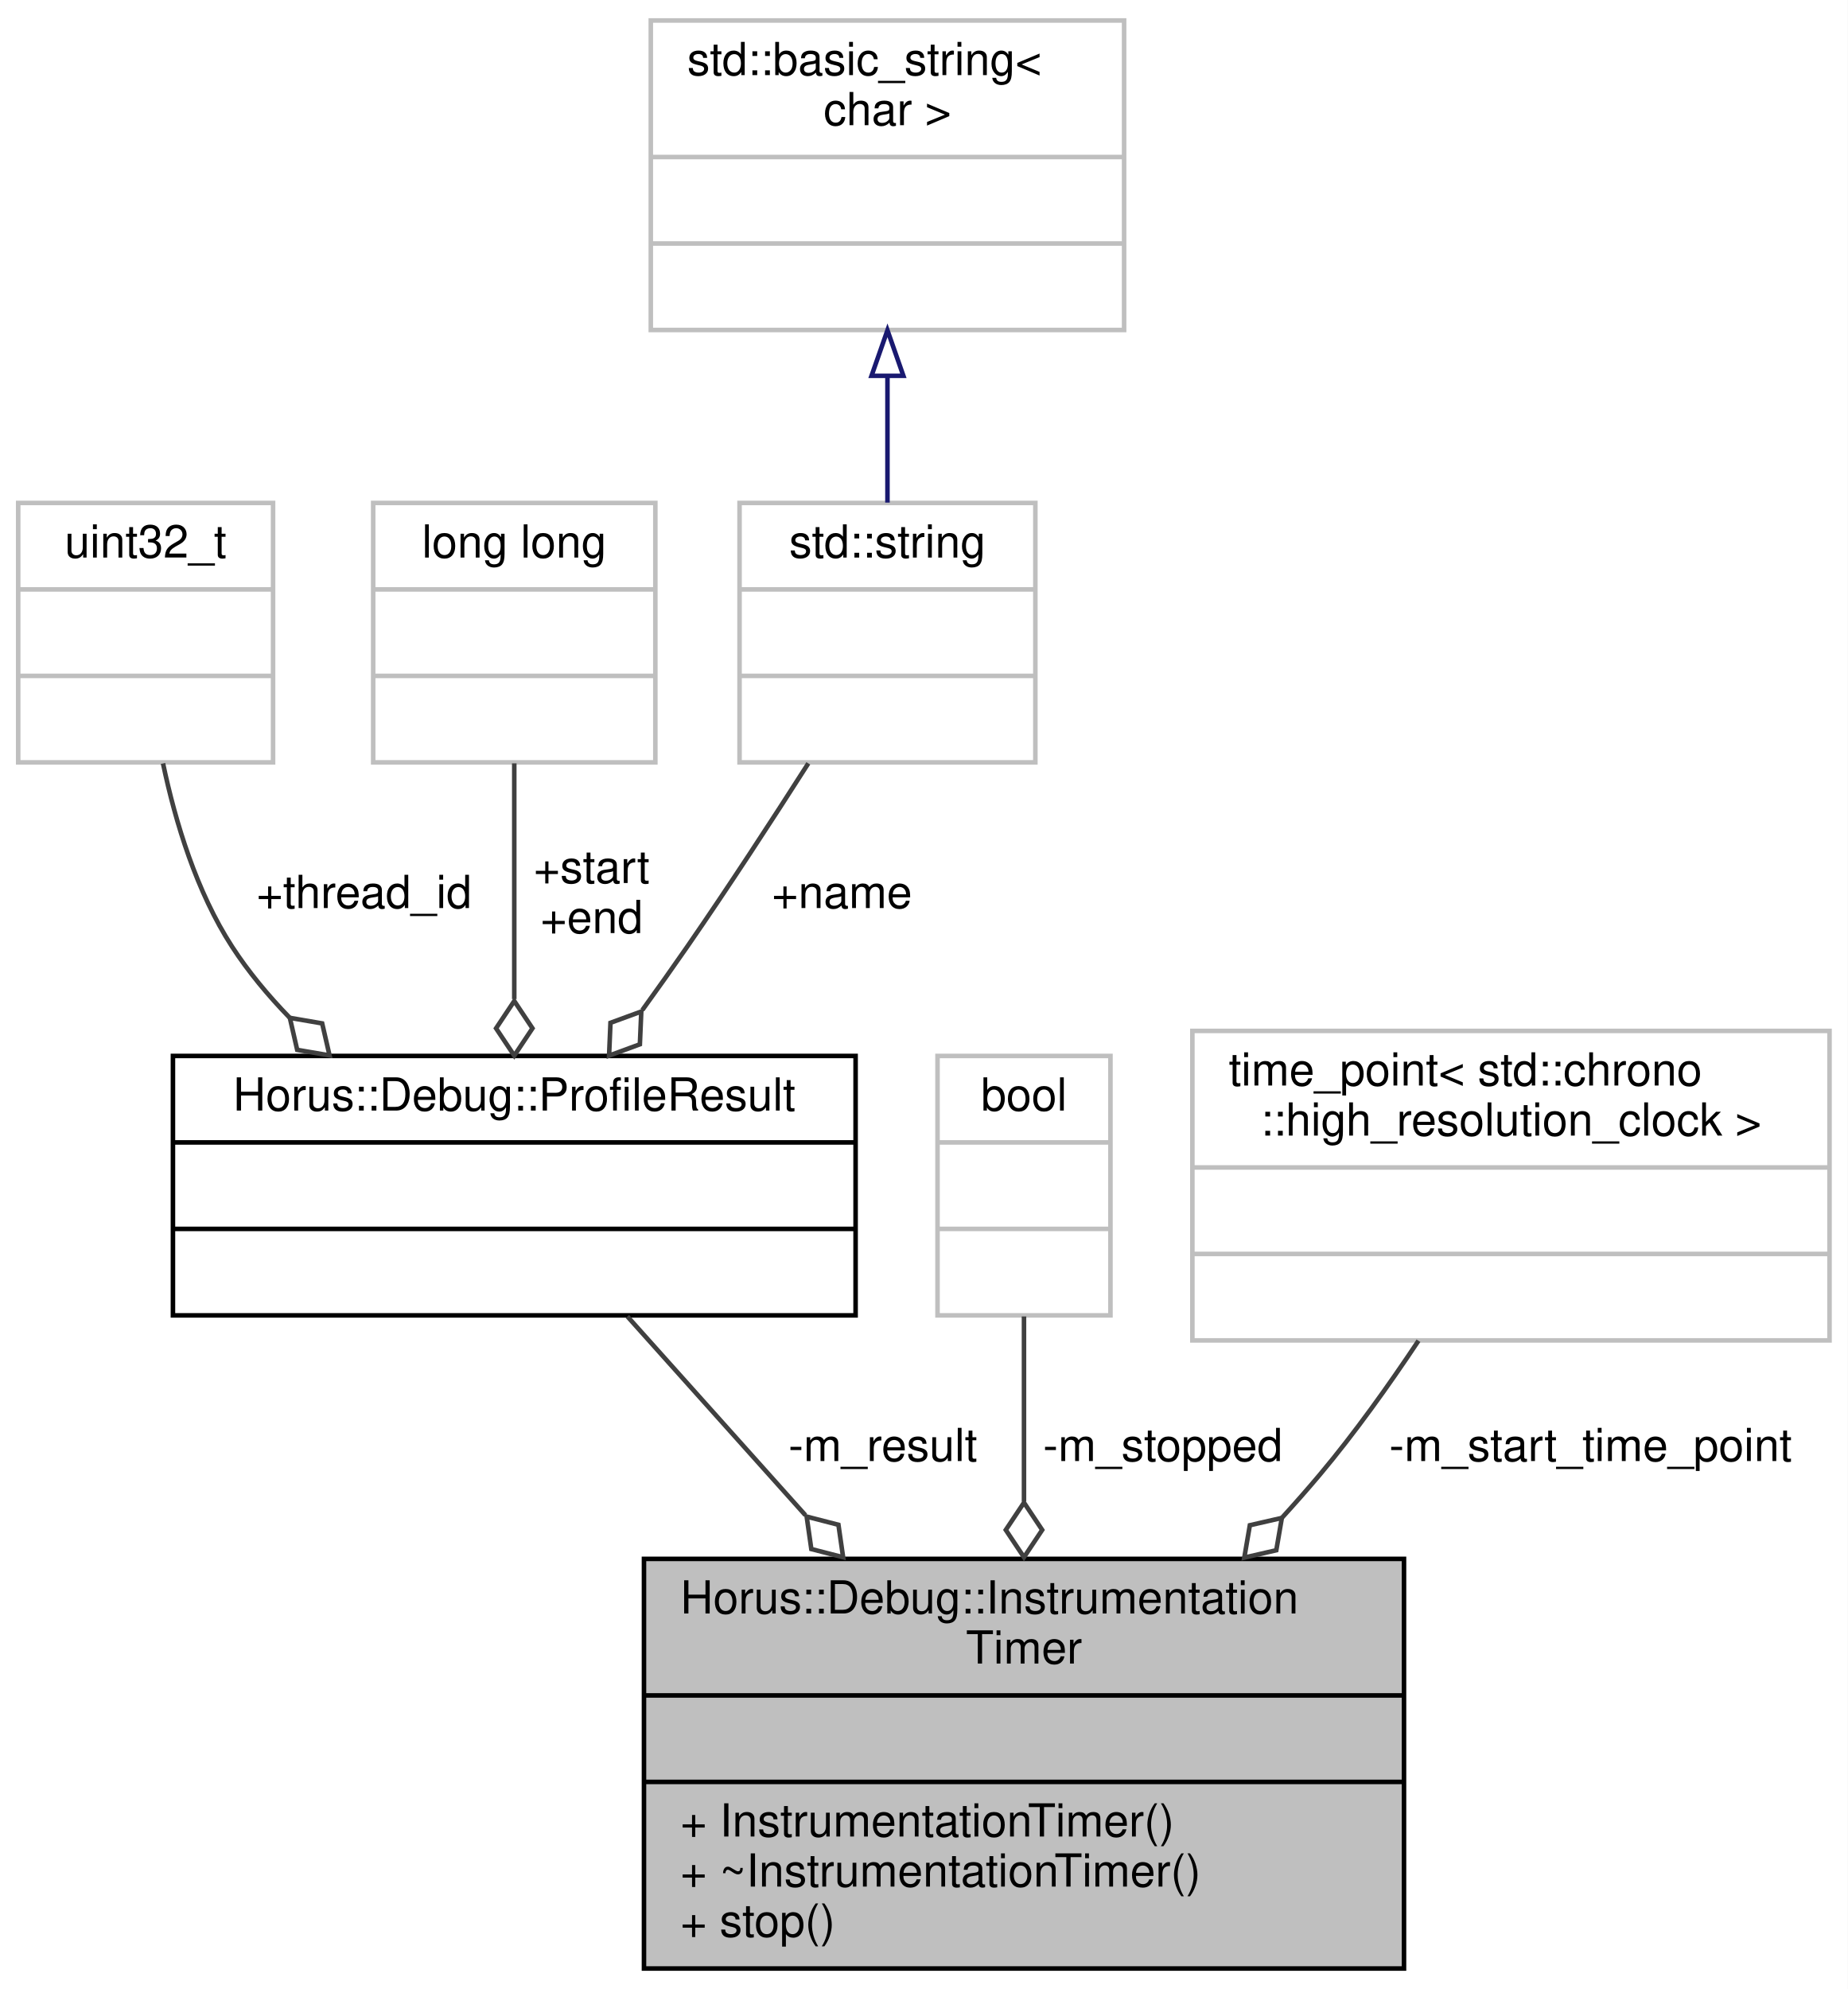
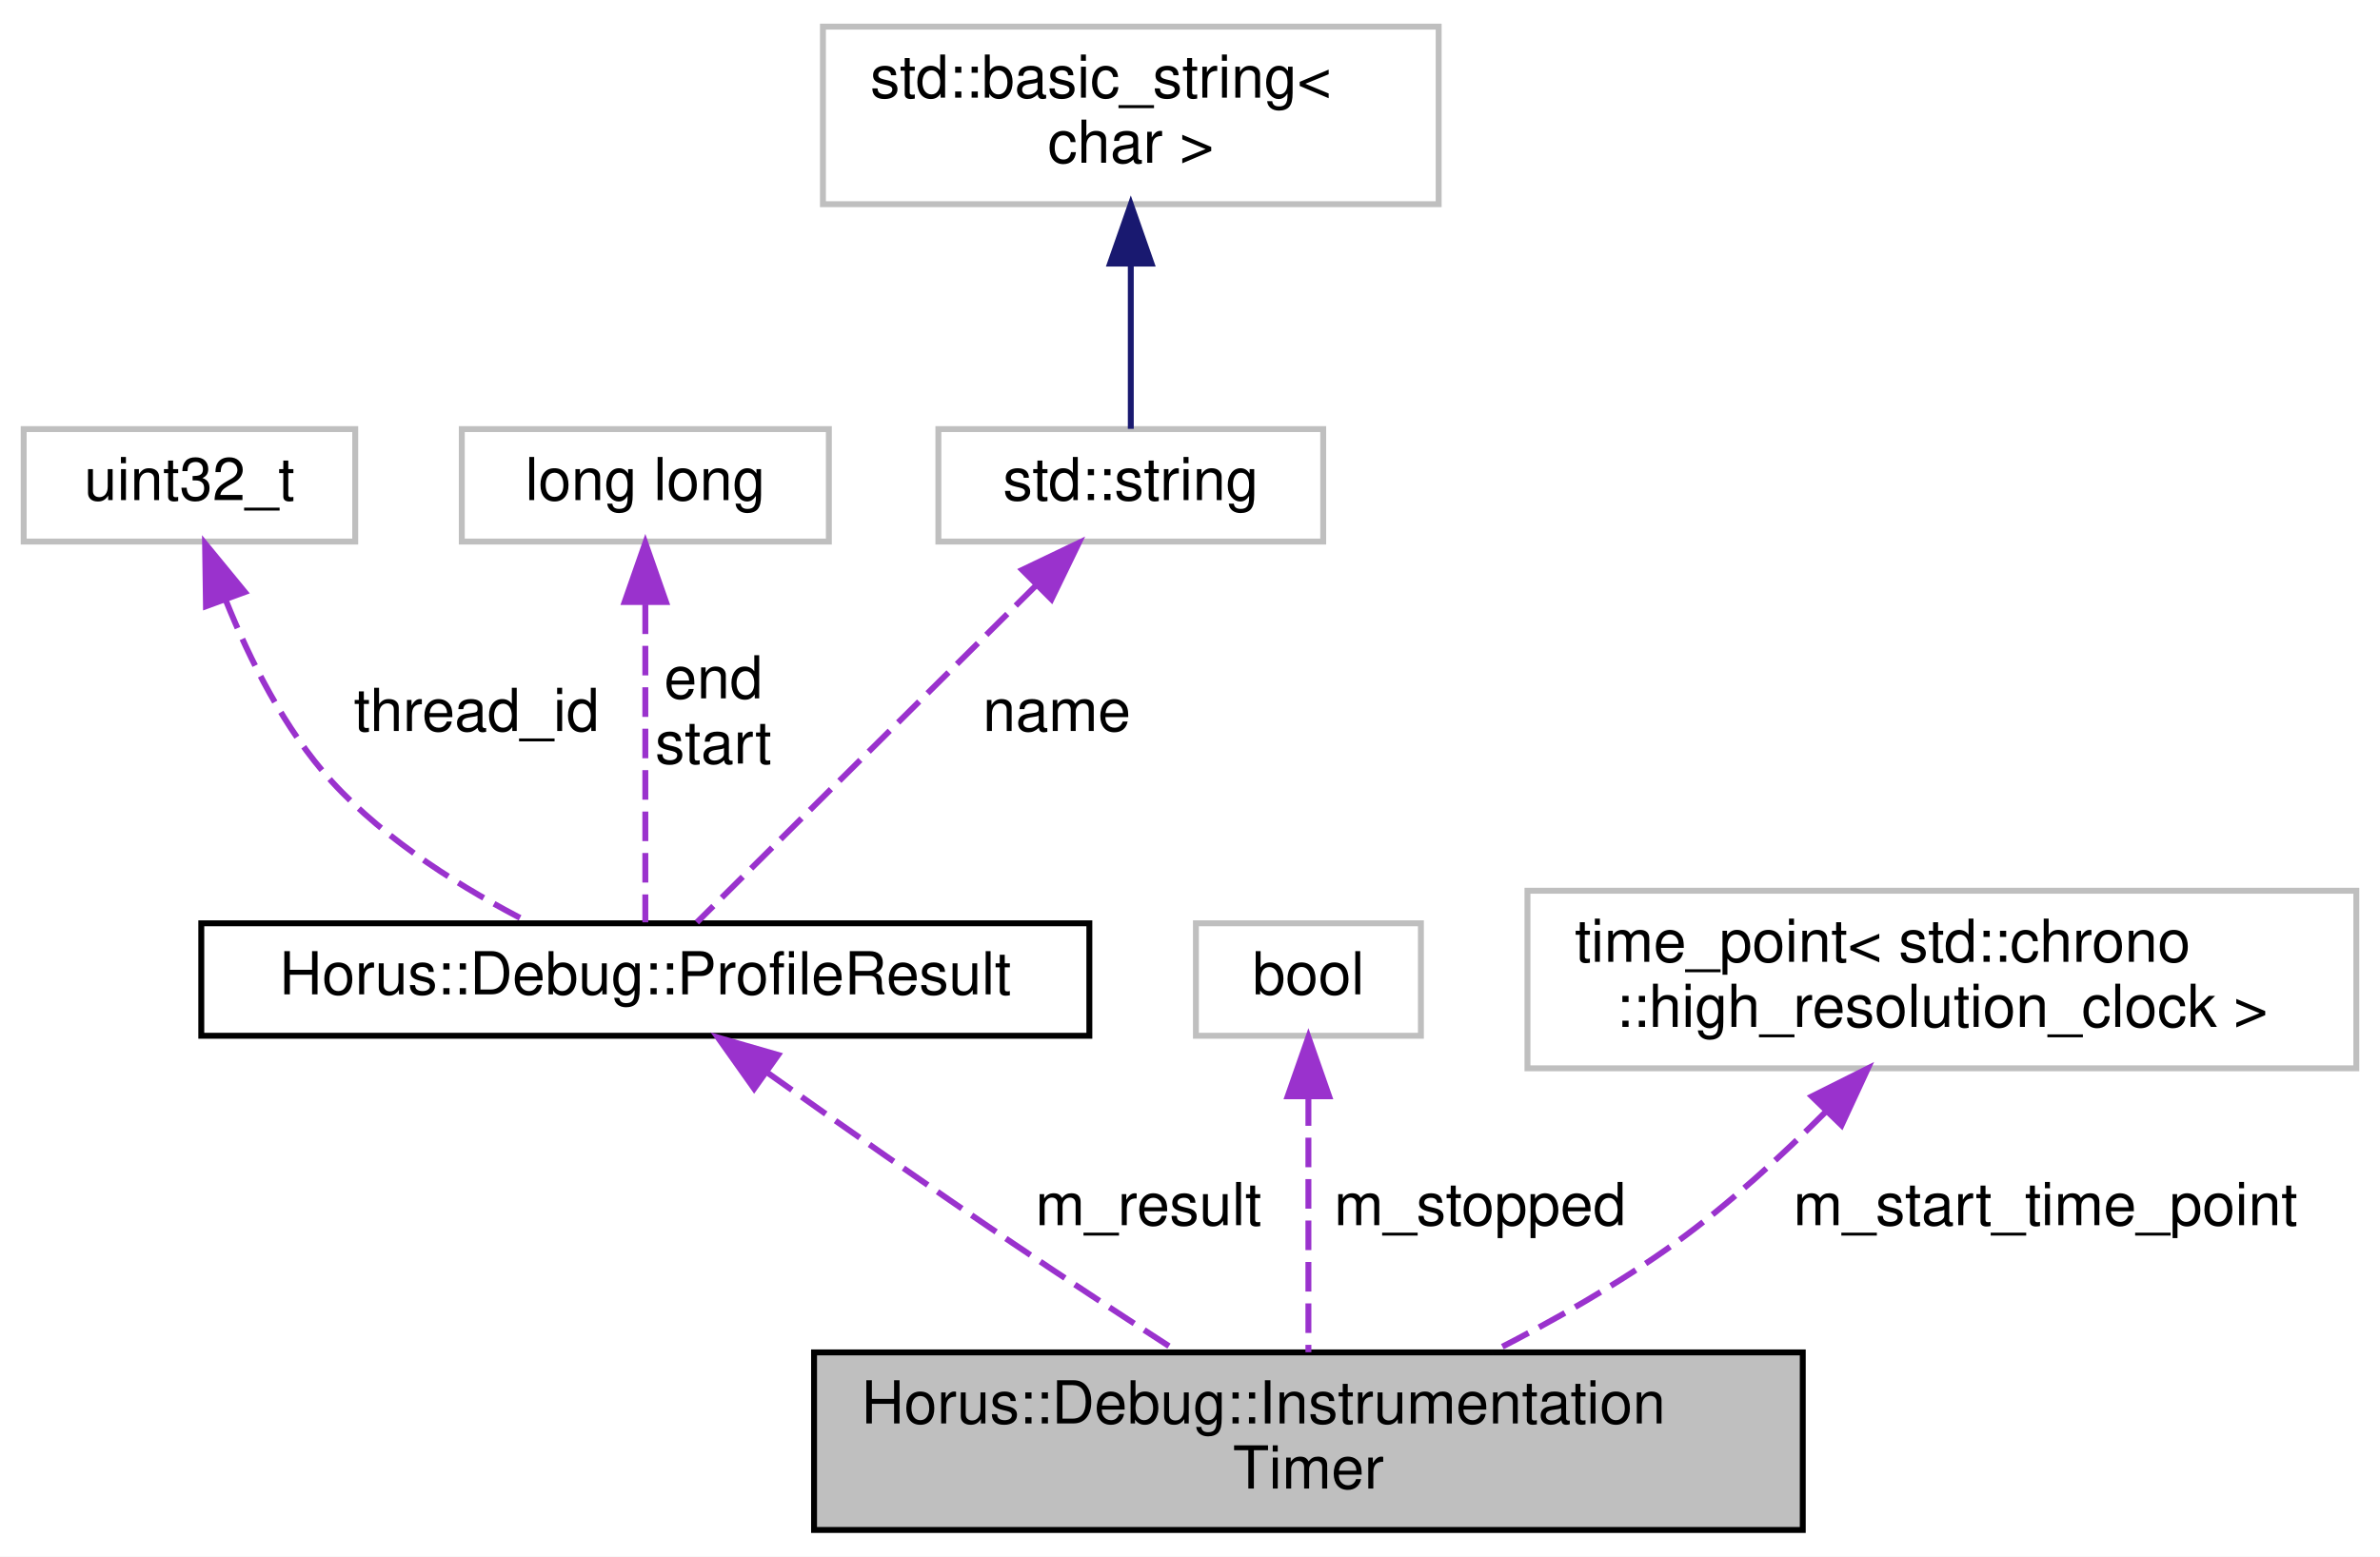
- <svg xmlns="http://www.w3.org/2000/svg" xmlns:xlink="http://www.w3.org/1999/xlink" width="406pt" height="437pt" viewBox="0.00 0.00 406.00 437.00">
-   <g id="graph0" class="graph" transform="scale(1 1) rotate(0) translate(4 433)">
-     <polygon fill="white" stroke="transparent" points="-4,4 -4,-433 402,-433 402,4 -4,4" />
+ <svg xmlns="http://www.w3.org/2000/svg" xmlns:xlink="http://www.w3.org/1999/xlink" width="402pt" height="263pt" viewBox="0.00 0.00 402.00 263.00">
+   <g id="graph0" class="graph" transform="scale(1 1) rotate(0) translate(4 259)">
+     <polygon fill="white" stroke="transparent" points="-4,4 -4,-259 398,-259 398,4 -4,4" />
    <g id="node1" class="node">
      <g id="a_node1">
        <a xlink:title=" ">
-           <polygon fill="#bfbfbf" stroke="black" points="137.5,-0.5 137.5,-90.5 304.5,-90.5 304.5,-0.5 137.5,-0.5" />
-           <text text-anchor="start" x="145.5" y="-78.5" font-family="Helvetica,sans-Serif" font-size="10.00">Horus::Debug::Instrumentation</text>
-           <text text-anchor="middle" x="221" y="-67.5" font-family="Helvetica,sans-Serif" font-size="10.00">Timer</text>
-           <polyline fill="none" stroke="black" points="137.5,-60.5 304.5,-60.5 " />
-           <text text-anchor="middle" x="221" y="-48.5" font-family="Helvetica,sans-Serif" font-size="10.00"> </text>
-           <polyline fill="none" stroke="black" points="137.5,-41.5 304.5,-41.5 " />
-           <text text-anchor="start" x="145.5" y="-29.5" font-family="Helvetica,sans-Serif" font-size="10.00">+ InstrumentationTimer()</text>
-           <text text-anchor="start" x="145.5" y="-18.5" font-family="Helvetica,sans-Serif" font-size="10.00">+ ~InstrumentationTimer()</text>
-           <text text-anchor="start" x="145.5" y="-7.5" font-family="Helvetica,sans-Serif" font-size="10.00">+ stop()</text>
+           <polygon fill="#bfbfbf" stroke="black" points="133.5,-0.5 133.5,-30.5 300.5,-30.5 300.5,-0.5 133.5,-0.5" />
+           <text text-anchor="start" x="141.5" y="-18.5" font-family="Helvetica,sans-Serif" font-size="10.00">Horus::Debug::Instrumentation</text>
+           <text text-anchor="middle" x="217" y="-7.5" font-family="Helvetica,sans-Serif" font-size="10.00">Timer</text>
        </a>
      </g>
    </g>
    <g id="node2" class="node">
      <g id="a_node2">
        <a xlink:href="struct_horus_1_1_debug_1_1_profile_result.html" target="_top" xlink:title=" ">
-           <polygon fill="white" stroke="black" points="34,-144 34,-201 184,-201 184,-144 34,-144" />
-           <text text-anchor="middle" x="109" y="-189" font-family="Helvetica,sans-Serif" font-size="10.00">Horus::Debug::ProfileResult</text>
-           <polyline fill="none" stroke="black" points="34,-182 184,-182 " />
-           <text text-anchor="middle" x="109" y="-170" font-family="Helvetica,sans-Serif" font-size="10.00"> </text>
-           <polyline fill="none" stroke="black" points="34,-163 184,-163 " />
-           <text text-anchor="middle" x="109" y="-151" font-family="Helvetica,sans-Serif" font-size="10.00"> </text>
+           <polygon fill="white" stroke="black" points="30,-84 30,-103 180,-103 180,-84 30,-84" />
+           <text text-anchor="middle" x="105" y="-91" font-family="Helvetica,sans-Serif" font-size="10.00">Horus::Debug::ProfileResult</text>
        </a>
      </g>
    </g>
    <g id="edge1" class="edge">
-       <path fill="none" stroke="#404040" d="M133.86,-143.76C145.38,-130.89 159.49,-115.15 172.97,-100.1" />
-       <polygon fill="none" stroke="#404040" points="173.25,-99.79 174.27,-92.66 181.26,-90.86 180.23,-97.99 173.25,-99.79" />
-       <text text-anchor="middle" x="190" y="-112" font-family="Helvetica,sans-Serif" font-size="10.00"> -m_result</text>
+       <path fill="none" stroke="#9a32cd" stroke-dasharray="5,2" d="M125.68,-77.72C137.67,-69.21 153.11,-58.38 167,-49 176.09,-42.86 186.23,-36.23 194.98,-30.57" />
+       <polygon fill="#9a32cd" stroke="#9a32cd" points="123.38,-75.06 117.26,-83.7 127.44,-80.76 123.38,-75.06" />
+       <text text-anchor="middle" x="190" y="-52" font-family="Helvetica,sans-Serif" font-size="10.00"> m_result</text>
    </g>
    <g id="node3" class="node">
      <g id="a_node3">
        <a xlink:title=" ">
-           <polygon fill="white" stroke="#bfbfbf" points="0,-265.5 0,-322.5 56,-322.5 56,-265.5 0,-265.5" />
-           <text text-anchor="middle" x="28" y="-310.5" font-family="Helvetica,sans-Serif" font-size="10.00">uint32_t</text>
-           <polyline fill="none" stroke="#bfbfbf" points="0,-303.5 56,-303.5 " />
-           <text text-anchor="middle" x="28" y="-291.5" font-family="Helvetica,sans-Serif" font-size="10.00"> </text>
-           <polyline fill="none" stroke="#bfbfbf" points="0,-284.5 56,-284.5 " />
-           <text text-anchor="middle" x="28" y="-272.5" font-family="Helvetica,sans-Serif" font-size="10.00"> </text>
+           <polygon fill="white" stroke="#bfbfbf" points="0,-167.5 0,-186.5 56,-186.5 56,-167.5 0,-167.5" />
+           <text text-anchor="middle" x="28" y="-174.5" font-family="Helvetica,sans-Serif" font-size="10.00">uint32_t</text>
        </a>
      </g>
    </g>
    <g id="edge2" class="edge">
-       <path fill="none" stroke="#404040" d="M31.82,-265.27C34.56,-252.27 39.2,-237.03 47,-225 50.57,-219.5 54.91,-214.28 59.62,-209.43" />
-       <polygon fill="none" stroke="#404040" points="59.69,-209.37 61.3,-202.34 68.41,-201.12 66.79,-208.15 59.69,-209.37" />
-       <text text-anchor="middle" x="76" y="-233.5" font-family="Helvetica,sans-Serif" font-size="10.00"> +thread_id</text>
+       <path fill="none" stroke="#9a32cd" stroke-dasharray="5,2" d="M34.18,-157.48C38.14,-147.62 44.04,-135.75 52,-127 61.3,-116.78 74.55,-108.65 85.47,-103.08" />
+       <polygon fill="#9a32cd" stroke="#9a32cd" points="30.79,-156.57 30.64,-167.16 37.36,-158.97 30.79,-156.57" />
+       <text text-anchor="middle" x="76.5" y="-135.5" font-family="Helvetica,sans-Serif" font-size="10.00"> thread_id</text>
    </g>
    <g id="node4" class="node">
      <g id="a_node4">
        <a xlink:title=" ">
-           <polygon fill="white" stroke="#bfbfbf" points="78,-265.5 78,-322.5 140,-322.5 140,-265.5 78,-265.5" />
-           <text text-anchor="middle" x="109" y="-310.5" font-family="Helvetica,sans-Serif" font-size="10.00">long long</text>
-           <polyline fill="none" stroke="#bfbfbf" points="78,-303.5 140,-303.5 " />
-           <text text-anchor="middle" x="109" y="-291.5" font-family="Helvetica,sans-Serif" font-size="10.00"> </text>
-           <polyline fill="none" stroke="#bfbfbf" points="78,-284.5 140,-284.5 " />
-           <text text-anchor="middle" x="109" y="-272.5" font-family="Helvetica,sans-Serif" font-size="10.00"> </text>
+           <polygon fill="white" stroke="#bfbfbf" points="74,-167.5 74,-186.5 136,-186.5 136,-167.5 74,-167.5" />
+           <text text-anchor="middle" x="105" y="-174.5" font-family="Helvetica,sans-Serif" font-size="10.00">long long</text>
        </a>
      </g>
    </g>
    <g id="edge3" class="edge">
-       <path fill="none" stroke="#404040" d="M109,-265.28C109,-249.9 109,-230.49 109,-213.49" />
-       <polygon fill="none" stroke="#404040" points="109,-213.07 105,-207.07 109,-201.07 113,-207.07 109,-213.07" />
-       <text text-anchor="middle" x="126" y="-239" font-family="Helvetica,sans-Serif" font-size="10.00"> +start</text>
-       <text text-anchor="middle" x="126" y="-228" font-family="Helvetica,sans-Serif" font-size="10.00">+end</text>
+       <path fill="none" stroke="#9a32cd" stroke-dasharray="5,2" d="M105,-156.88C105,-139.9 105,-115.87 105,-103.16" />
+       <polygon fill="#9a32cd" stroke="#9a32cd" points="101.5,-157.28 105,-167.28 108.5,-157.28 101.5,-157.28" />
+       <text text-anchor="middle" x="116.5" y="-141" font-family="Helvetica,sans-Serif" font-size="10.00"> end</text>
+       <text text-anchor="middle" x="116.5" y="-130" font-family="Helvetica,sans-Serif" font-size="10.00">start</text>
    </g>
    <g id="node5" class="node">
      <g id="a_node5">
        <a xlink:title="STL class.">
-           <polygon fill="white" stroke="#bfbfbf" points="158.5,-265.5 158.5,-322.5 223.5,-322.5 223.5,-265.5 158.5,-265.5" />
-           <text text-anchor="middle" x="191" y="-310.5" font-family="Helvetica,sans-Serif" font-size="10.00">std::string</text>
-           <polyline fill="none" stroke="#bfbfbf" points="158.5,-303.5 223.5,-303.5 " />
-           <text text-anchor="middle" x="191" y="-291.5" font-family="Helvetica,sans-Serif" font-size="10.00"> </text>
-           <polyline fill="none" stroke="#bfbfbf" points="158.5,-284.5 223.5,-284.5 " />
-           <text text-anchor="middle" x="191" y="-272.5" font-family="Helvetica,sans-Serif" font-size="10.00"> </text>
+           <polygon fill="white" stroke="#bfbfbf" points="154.5,-167.5 154.5,-186.5 219.5,-186.5 219.5,-167.5 154.5,-167.5" />
+           <text text-anchor="middle" x="187" y="-174.5" font-family="Helvetica,sans-Serif" font-size="10.00">std::string</text>
        </a>
      </g>
    </g>
    <g id="edge4" class="edge">
-       <path fill="none" stroke="#404040" d="M173.61,-265.28C165.67,-252.85 156.04,-238.07 147,-225 143.86,-220.46 140.5,-215.73 137.14,-211.08" />
-       <polygon fill="none" stroke="#404040" points="136.91,-210.76 130.14,-208.28 129.83,-201.07 136.6,-203.56 136.91,-210.76" />
-       <text text-anchor="middle" x="181" y="-233.5" font-family="Helvetica,sans-Serif" font-size="10.00"> +name</text>
+       <path fill="none" stroke="#9a32cd" stroke-dasharray="5,2" d="M171.11,-160.2C153.98,-143.18 127.36,-116.72 113.71,-103.16" />
+       <polygon fill="#9a32cd" stroke="#9a32cd" points="168.66,-162.71 178.22,-167.28 173.6,-157.75 168.66,-162.71" />
+       <text text-anchor="middle" x="174.5" y="-135.5" font-family="Helvetica,sans-Serif" font-size="10.00"> name</text>
    </g>
    <g id="node6" class="node">
      <g id="a_node6">
        <a xlink:title="STL class.">
-           <polygon fill="white" stroke="#bfbfbf" points="139,-360.5 139,-428.5 243,-428.5 243,-360.5 139,-360.5" />
-           <text text-anchor="start" x="147" y="-416.5" font-family="Helvetica,sans-Serif" font-size="10.00">std::basic_string&lt;</text>
-           <text text-anchor="middle" x="191" y="-405.5" font-family="Helvetica,sans-Serif" font-size="10.00"> char &gt;</text>
-           <polyline fill="none" stroke="#bfbfbf" points="139,-398.5 243,-398.5 " />
-           <text text-anchor="middle" x="191" y="-386.5" font-family="Helvetica,sans-Serif" font-size="10.00"> </text>
-           <polyline fill="none" stroke="#bfbfbf" points="139,-379.5 243,-379.5 " />
-           <text text-anchor="middle" x="191" y="-367.5" font-family="Helvetica,sans-Serif" font-size="10.00"> </text>
+           <polygon fill="white" stroke="#bfbfbf" points="135,-224.5 135,-254.5 239,-254.5 239,-224.5 135,-224.5" />
+           <text text-anchor="start" x="143" y="-242.5" font-family="Helvetica,sans-Serif" font-size="10.00">std::basic_string&lt;</text>
+           <text text-anchor="middle" x="187" y="-231.5" font-family="Helvetica,sans-Serif" font-size="10.00"> char &gt;</text>
        </a>
      </g>
    </g>
    <g id="edge5" class="edge">
-       <path fill="none" stroke="midnightblue" d="M191,-350.38C191,-340.94 191,-331.2 191,-322.57" />
-       <polygon fill="none" stroke="midnightblue" points="187.5,-350.43 191,-360.43 194.5,-350.43 187.5,-350.43" />
+       <path fill="none" stroke="midnightblue" d="M187,-214.35C187,-204.51 187,-193.78 187,-186.54" />
+       <polygon fill="midnightblue" stroke="midnightblue" points="183.5,-214.47 187,-224.47 190.5,-214.47 183.5,-214.47" />
    </g>
    <g id="node7" class="node">
      <g id="a_node7">
        <a xlink:title=" ">
-           <polygon fill="white" stroke="#bfbfbf" points="202,-144 202,-201 240,-201 240,-144 202,-144" />
-           <text text-anchor="middle" x="221" y="-189" font-family="Helvetica,sans-Serif" font-size="10.00">bool</text>
-           <polyline fill="none" stroke="#bfbfbf" points="202,-182 240,-182 " />
-           <text text-anchor="middle" x="221" y="-170" font-family="Helvetica,sans-Serif" font-size="10.00"> </text>
-           <polyline fill="none" stroke="#bfbfbf" points="202,-163 240,-163 " />
-           <text text-anchor="middle" x="221" y="-151" font-family="Helvetica,sans-Serif" font-size="10.00"> </text>
+           <polygon fill="white" stroke="#bfbfbf" points="198,-84 198,-103 236,-103 236,-84 198,-84" />
+           <text text-anchor="middle" x="217" y="-91" font-family="Helvetica,sans-Serif" font-size="10.00">bool</text>
        </a>
      </g>
    </g>
    <g id="edge6" class="edge">
-       <path fill="none" stroke="#404040" d="M221,-143.76C221,-131.74 221,-117.21 221,-103.09" />
-       <polygon fill="none" stroke="#404040" points="221,-102.86 217,-96.86 221,-90.86 225,-96.86 221,-102.86" />
-       <text text-anchor="middle" x="251.5" y="-112" font-family="Helvetica,sans-Serif" font-size="10.00"> -m_stopped</text>
+       <path fill="none" stroke="#9a32cd" stroke-dasharray="5,2" d="M217,-73.78C217,-60.4 217,-42.69 217,-30.52" />
+       <polygon fill="#9a32cd" stroke="#9a32cd" points="213.5,-73.78 217,-83.78 220.5,-73.78 213.5,-73.78" />
+       <text text-anchor="middle" x="246" y="-52" font-family="Helvetica,sans-Serif" font-size="10.00"> m_stopped</text>
    </g>
    <g id="node8" class="node">
      <g id="a_node8">
        <a xlink:title=" ">
-           <polygon fill="white" stroke="#bfbfbf" points="258,-138.5 258,-206.5 398,-206.5 398,-138.5 258,-138.5" />
-           <text text-anchor="start" x="266" y="-194.5" font-family="Helvetica,sans-Serif" font-size="10.00">time_point&lt; std::chrono</text>
-           <text text-anchor="middle" x="328" y="-183.5" font-family="Helvetica,sans-Serif" font-size="10.00">::high_resolution_clock &gt;</text>
-           <polyline fill="none" stroke="#bfbfbf" points="258,-176.5 398,-176.5 " />
-           <text text-anchor="middle" x="328" y="-164.5" font-family="Helvetica,sans-Serif" font-size="10.00"> </text>
-           <polyline fill="none" stroke="#bfbfbf" points="258,-157.5 398,-157.5 " />
-           <text text-anchor="middle" x="328" y="-145.5" font-family="Helvetica,sans-Serif" font-size="10.00"> </text>
+           <polygon fill="white" stroke="#bfbfbf" points="254,-78.5 254,-108.5 394,-108.5 394,-78.5 254,-78.5" />
+           <text text-anchor="start" x="262" y="-96.5" font-family="Helvetica,sans-Serif" font-size="10.00">time_point&lt; std::chrono</text>
+           <text text-anchor="middle" x="324" y="-85.5" font-family="Helvetica,sans-Serif" font-size="10.00">::high_resolution_clock &gt;</text>
        </a>
      </g>
    </g>
    <g id="edge7" class="edge">
-       <path fill="none" stroke="#404040" d="M307.68,-138.43C301.17,-128.64 293.65,-118.11 286,-109 283.35,-105.85 280.56,-102.68 277.69,-99.54" />
-       <polygon fill="none" stroke="#404040" points="277.66,-99.5 270.63,-97.89 269.41,-90.78 276.44,-92.4 277.66,-99.5" />
-       <text text-anchor="middle" x="345.5" y="-112" font-family="Helvetica,sans-Serif" font-size="10.00"> -m_start_time_point</text>
+       <path fill="none" stroke="#9a32cd" stroke-dasharray="5,2" d="M304.49,-71.26C296.95,-63.71 287.98,-55.49 279,-49 269.44,-42.1 258.23,-35.76 247.98,-30.55" />
+       <polygon fill="#9a32cd" stroke="#9a32cd" points="302.03,-73.75 311.5,-78.49 307.05,-68.88 302.03,-73.75" />
+       <text text-anchor="middle" x="341.5" y="-52" font-family="Helvetica,sans-Serif" font-size="10.00"> m_start_time_point</text>
    </g>
  </g>
</svg>
